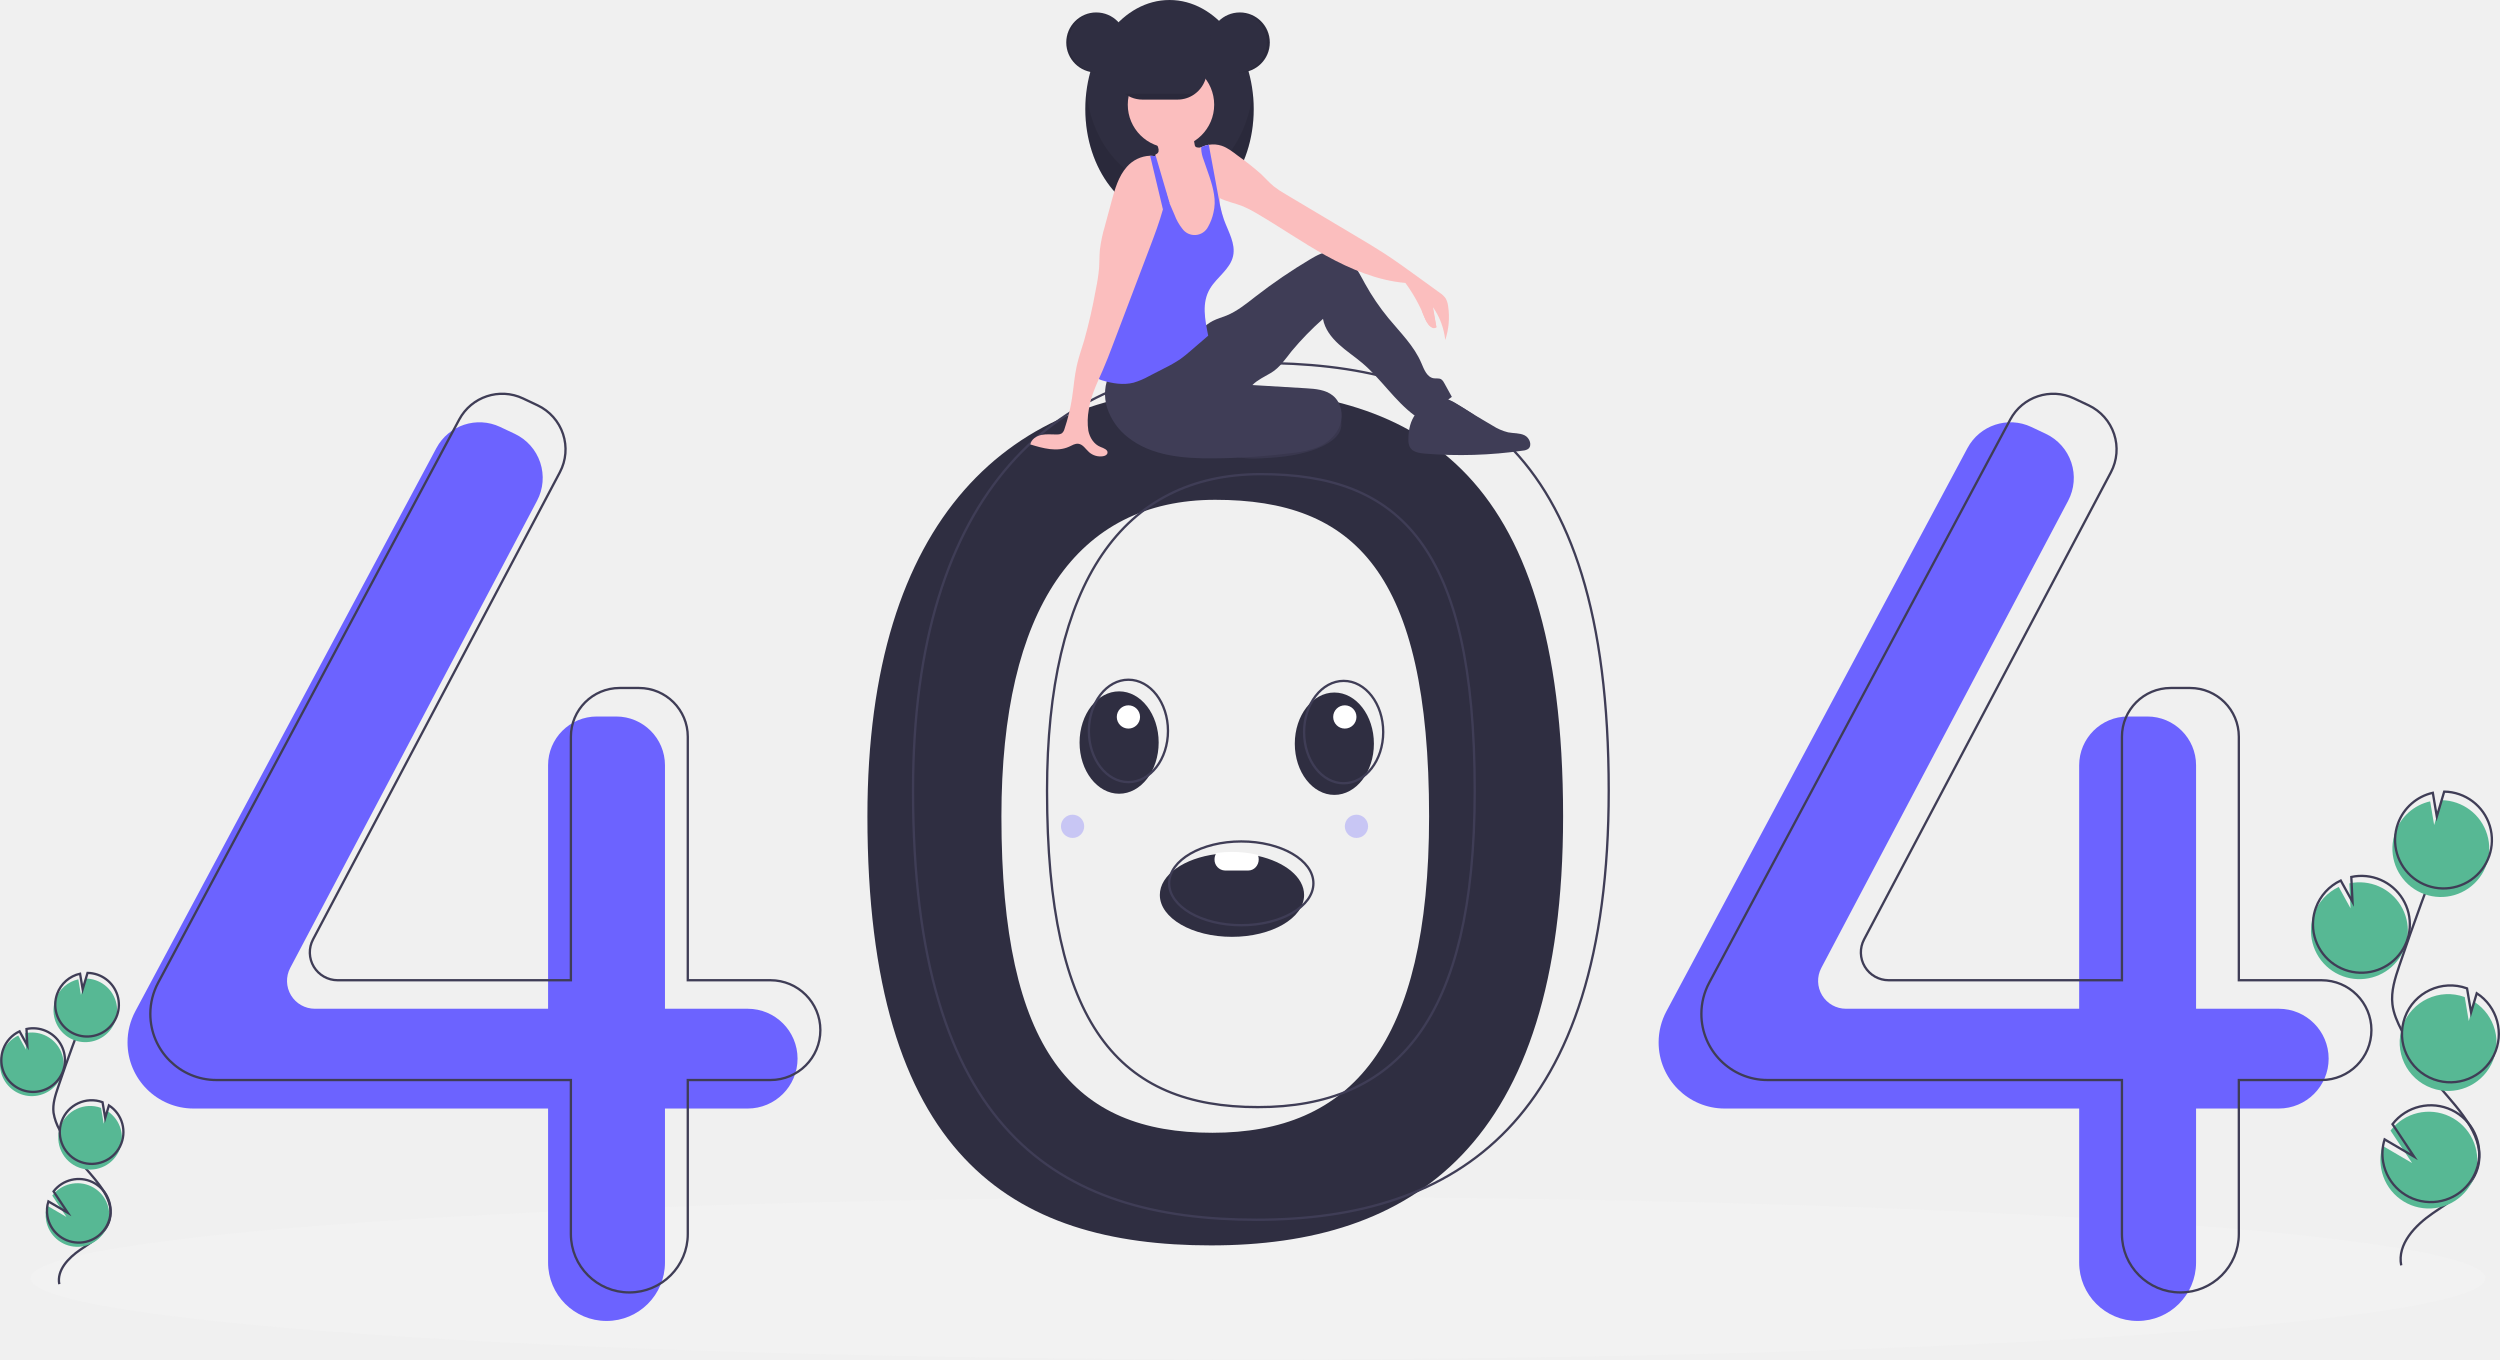
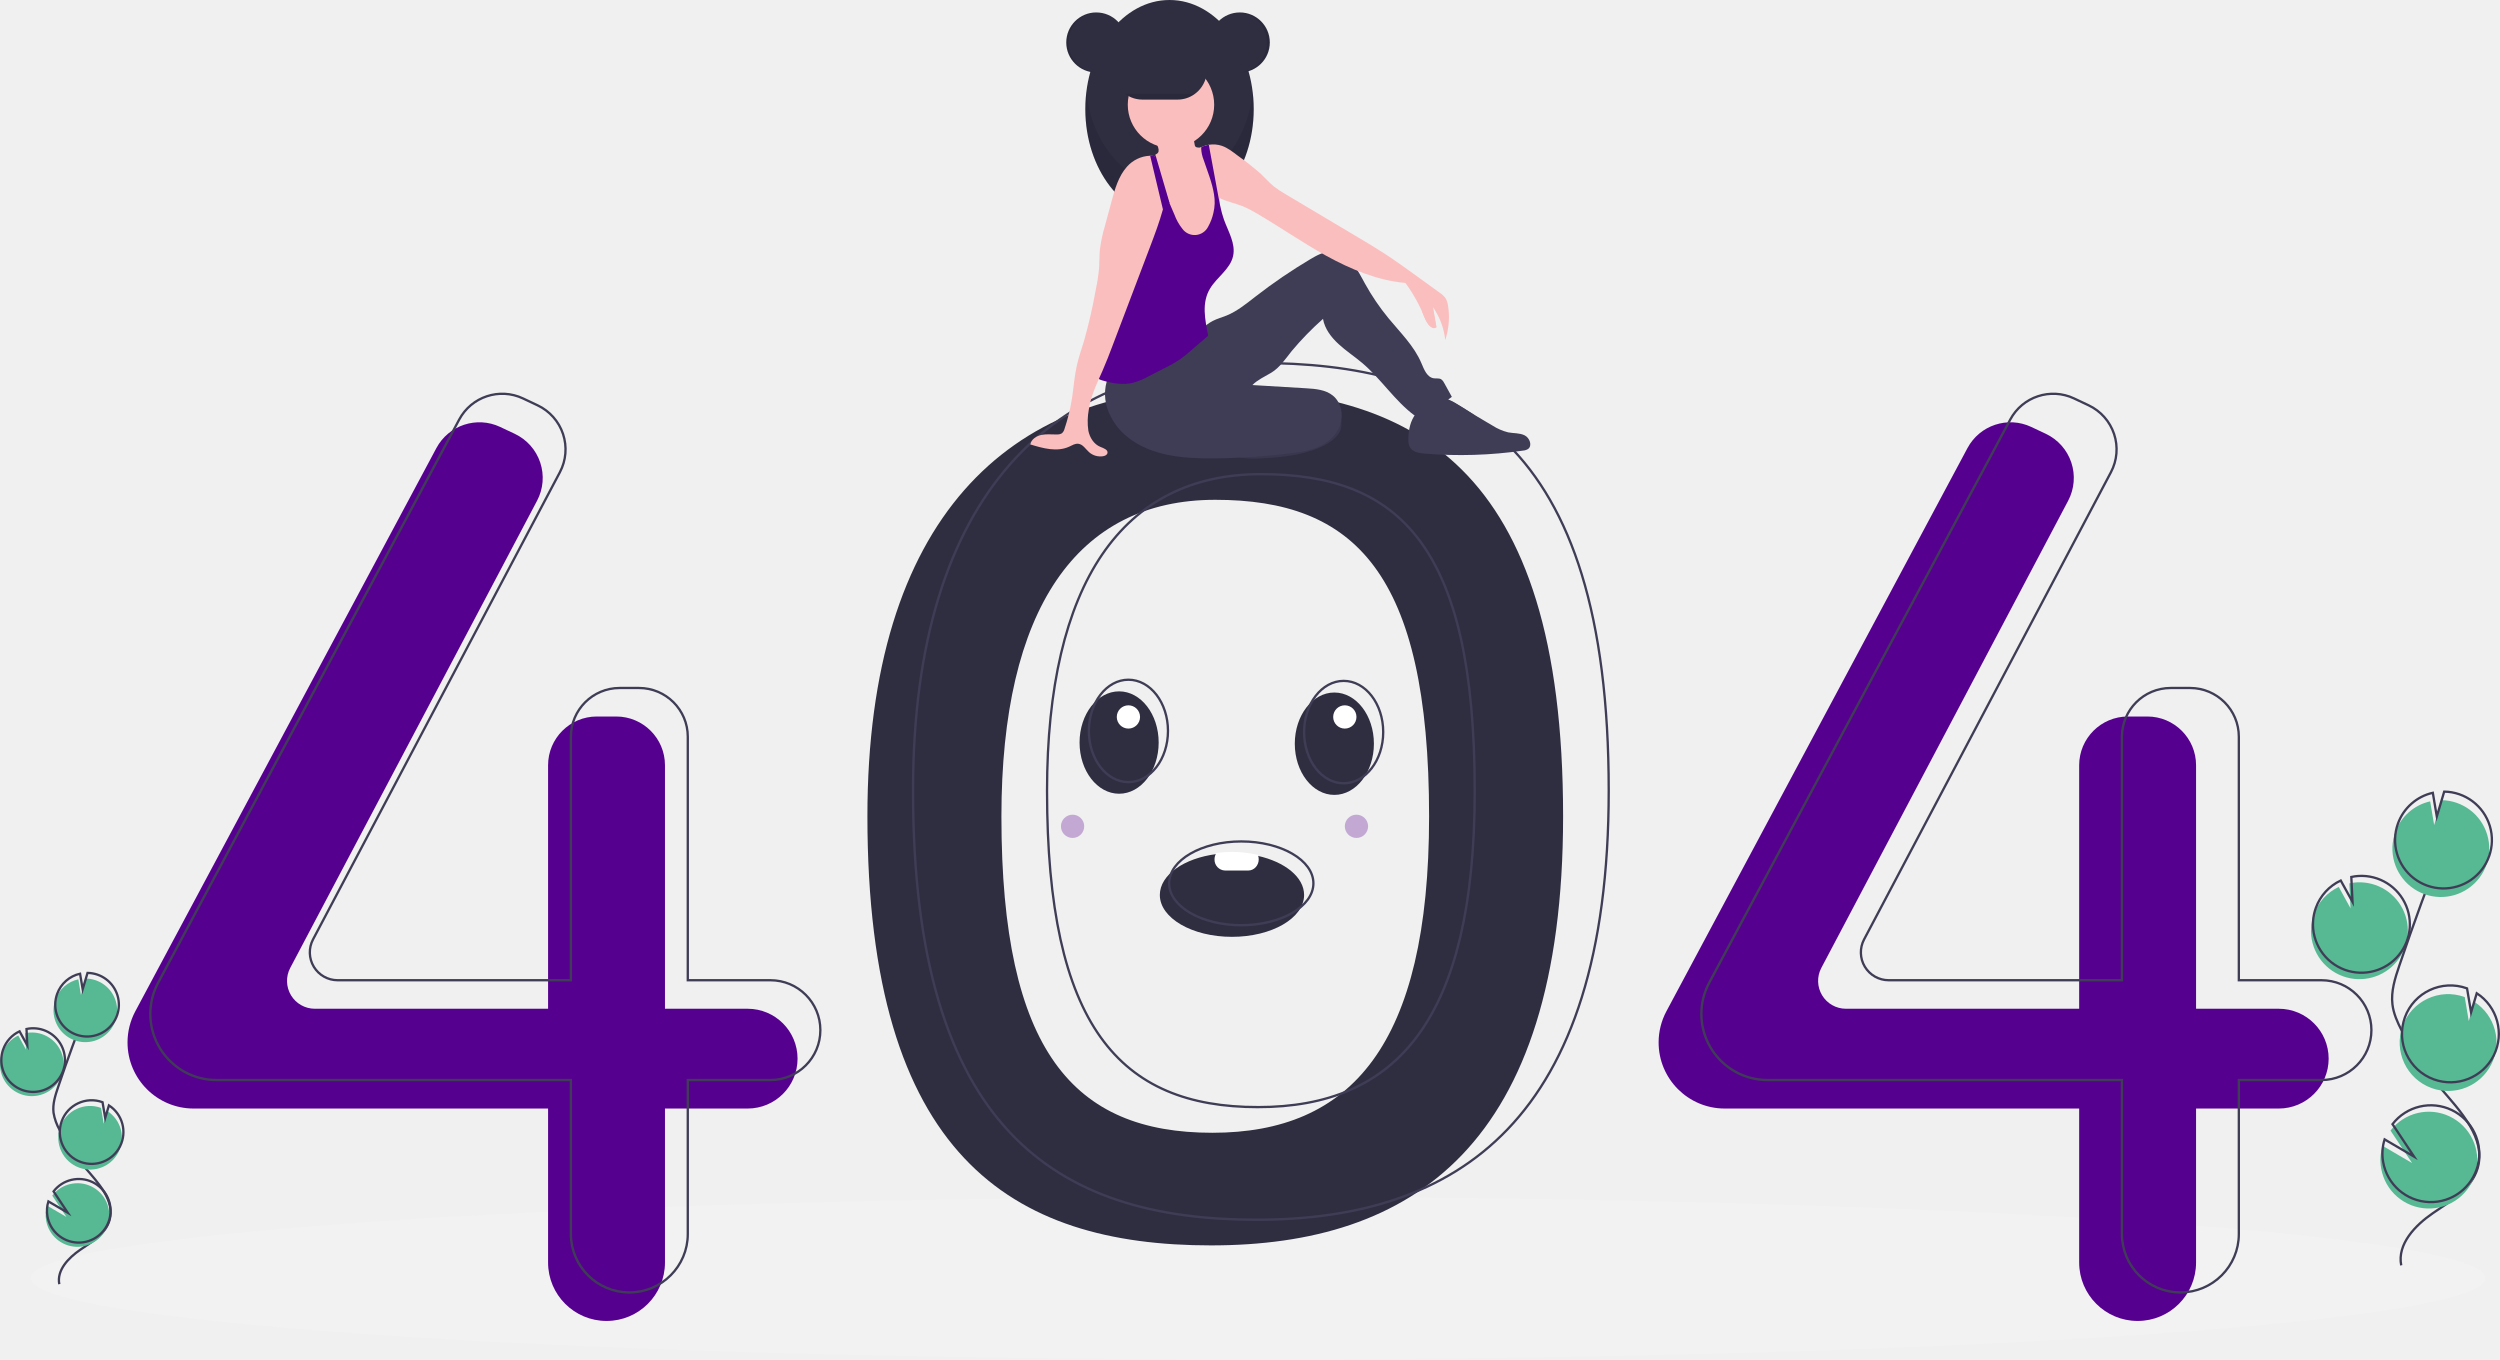
- <svg xmlns="http://www.w3.org/2000/svg" id="fd59ce54-f850-4dfc-bc34-dd7d379d600e" data-name="Layer 1" width="1074.392" height="584.231" viewBox="0 0 1074.392 584.231">
+ <svg xmlns="http://www.w3.org/2000/svg" id="currentIllo" data-name="Layer 1" width="1074.392" height="584.231" viewBox="0 0 1074.392 584.231" class="injected-svg DownloadModal__ImageFile-sc-p17csy-5 iIfSkb grid_media">
  <ellipse cx="540.643" cy="549.309" rx="527.5" ry="34.922" fill="#f2f2f2" />
  <path d="M583.48,324.894c-85.944,0-147.651,55.139-147.651,183.798,0,145.813,61.707,184.411,147.651,184.411s151.327-42.274,151.327-184.411C734.807,356.753,669.424,324.894,583.48,324.894Zm.565,319.808c-59.527,0-90.626-34.923-90.626-135.916,0-89.112,32.372-136.105,91.899-136.105s91.899,30.868,91.899,136.105C677.217,607.234,643.572,644.703,584.045,644.703Z" transform="translate(-63.054 -157.8845)" fill="#2f2e41" />
-   <path d="M384.365,591.401H348.831V486.762A20.956,20.956,0,0,0,327.875,465.806h-8.326a20.956,20.956,0,0,0-20.956,20.956V591.401H198.363a11.963,11.963,0,0,1-10.578-17.552l106.082-200.78A20.956,20.956,0,0,0,284.287,344.33l-6.262-2.957a20.956,20.956,0,0,0-27.429,9.07L121.214,592.475a28.416,28.416,0,0,0-3.356,13.396v0a28.416,28.416,0,0,0,28.416,28.416H298.593v66.167a25.119,25.119,0,0,0,25.119,25.119h0a25.119,25.119,0,0,0,25.119-25.119V634.287h35.534a21.443,21.443,0,0,0,21.443-21.443v0A21.443,21.443,0,0,0,384.365,591.401Z" transform="translate(-63.054 -157.8845)" fill="#6c63ff" />
-   <path d="M1042.362,591.401h-35.534V486.762A20.956,20.956,0,0,0,985.872,465.806h-8.326a20.956,20.956,0,0,0-20.956,20.956V591.401H856.359a11.963,11.963,0,0,1-10.578-17.552L951.864,373.069A20.956,20.956,0,0,0,942.284,344.33l-6.262-2.957a20.956,20.956,0,0,0-27.429,9.07L779.211,592.475a28.416,28.416,0,0,0-3.356,13.396v0a28.416,28.416,0,0,0,28.416,28.416H956.589v66.167a25.119,25.119,0,0,0,25.119,25.119h0a25.119,25.119,0,0,0,25.119-25.119V634.287h35.534a21.443,21.443,0,0,0,21.443-21.443v0A21.443,21.443,0,0,0,1042.362,591.401Z" transform="translate(-63.054 -157.8845)" fill="#6c63ff" />
+   <path d="M384.365,591.401H348.831V486.762A20.956,20.956,0,0,0,327.875,465.806h-8.326a20.956,20.956,0,0,0-20.956,20.956V591.401H198.363a11.963,11.963,0,0,1-10.578-17.552l106.082-200.78A20.956,20.956,0,0,0,284.287,344.33l-6.262-2.957a20.956,20.956,0,0,0-27.429,9.07L121.214,592.475a28.416,28.416,0,0,0-3.356,13.396v0a28.416,28.416,0,0,0,28.416,28.416H298.593v66.167a25.119,25.119,0,0,0,25.119,25.119h0a25.119,25.119,0,0,0,25.119-25.119V634.287h35.534a21.443,21.443,0,0,0,21.443-21.443v0A21.443,21.443,0,0,0,384.365,591.401Z" transform="translate(-63.054 -157.8845)" fill="#560090" />
+   <path d="M1042.362,591.401h-35.534V486.762A20.956,20.956,0,0,0,985.872,465.806h-8.326a20.956,20.956,0,0,0-20.956,20.956V591.401H856.359a11.963,11.963,0,0,1-10.578-17.552L951.864,373.069A20.956,20.956,0,0,0,942.284,344.33l-6.262-2.957a20.956,20.956,0,0,0-27.429,9.07L779.211,592.475a28.416,28.416,0,0,0-3.356,13.396v0a28.416,28.416,0,0,0,28.416,28.416H956.589v66.167a25.119,25.119,0,0,0,25.119,25.119h0a25.119,25.119,0,0,0,25.119-25.119V634.287h35.534a21.443,21.443,0,0,0,21.443-21.443v0A21.443,21.443,0,0,0,1042.362,591.401Z" transform="translate(-63.054 -157.8845)" fill="#560090" />
  <path d="M394.168,579.148H358.634V474.509a20.956,20.956,0,0,0-20.956-20.956h-8.326a20.956,20.956,0,0,0-20.956,20.956V579.148H208.165a11.963,11.963,0,0,1-10.578-17.552L303.67,360.816a20.956,20.956,0,0,0-9.58-28.739l-6.262-2.957a20.956,20.956,0,0,0-27.429,9.07L131.017,580.222a28.416,28.416,0,0,0-3.356,13.396v0a28.416,28.416,0,0,0,28.416,28.416H308.395v66.167a25.119,25.119,0,0,0,25.119,25.119h0a25.119,25.119,0,0,0,25.119-25.119V622.034h35.534a21.443,21.443,0,0,0,21.443-21.443v0A21.443,21.443,0,0,0,394.168,579.148Z" transform="translate(-63.054 -157.8845)" fill="none" stroke="#3f3d56" stroke-miterlimit="10" />
  <path d="M1060.742,579.148h-35.534V474.509a20.956,20.956,0,0,0-20.956-20.956H995.925a20.956,20.956,0,0,0-20.956,20.956V579.148H874.739a11.963,11.963,0,0,1-10.578-17.552L970.244,360.816a20.956,20.956,0,0,0-9.58-28.739l-6.262-2.957a20.956,20.956,0,0,0-27.429,9.07L797.59,580.222a28.416,28.416,0,0,0-3.356,13.396v0a28.416,28.416,0,0,0,28.416,28.416H974.969v66.167a25.119,25.119,0,0,0,25.119,25.119h0a25.119,25.119,0,0,0,25.119-25.119V622.034h35.534a21.443,21.443,0,0,0,21.443-21.443v0A21.443,21.443,0,0,0,1060.742,579.148Z" transform="translate(-63.054 -157.8845)" fill="none" stroke="#3f3d56" stroke-miterlimit="10" />
  <path d="M603.085,313.866c-85.944,0-147.651,55.139-147.651,183.798,0,145.813,61.707,184.411,147.651,184.411s151.327-42.274,151.327-184.411C754.412,345.725,689.029,313.866,603.085,313.866Zm.565,319.808c-59.527,0-90.626-34.923-90.626-135.916,0-89.112,32.372-136.105,91.899-136.105s91.899,30.868,91.899,136.105C696.822,596.206,663.177,633.675,603.65,633.675Z" transform="translate(-63.054 -157.8845)" fill="none" stroke="#3f3d56" stroke-miterlimit="10" />
  <circle cx="471.141" cy="18.25" r="12.901" fill="#2f2e41" />
  <ellipse cx="502.607" cy="46.885" rx="36.186" ry="46.885" fill="#2f2e41" />
  <path d="M565.661,237.494c-18.128,0-33.141-17.271-35.776-39.805a60.976,60.976,0,0,0-.41,7.08c0,25.894,16.201,46.885,36.186,46.885s36.186-20.991,36.186-46.885a60.976,60.976,0,0,0-.41-7.08C598.803,220.224,583.789,237.494,565.661,237.494Z" transform="translate(-63.054 -157.8845)" opacity="0.1" />
  <path d="M639.296,342.073c-.777,3.193-4.128,5.751-7.839,7.538-7.802,3.757-17.425,4.878-26.76,5.254a45.176,45.176,0,0,1-7.144-.132,20.537,20.537,0,0,1-12.251-5.631,1.681,1.681,0,0,1,.044-2.844c4.969-5.459,13.262-8.806,21.616-11.216,6.334-1.827,17.381-6.561,24.29-5.922C637.944,329.739,640.277,338.041,639.296,342.073Z" transform="translate(-63.054 -157.8845)" fill="#3f3d56" />
  <path d="M639.296,342.073c-.777,3.193-4.128,5.751-7.839,7.538-7.802,3.757-17.425,4.878-26.76,5.254a45.176,45.176,0,0,1-7.144-.132,20.537,20.537,0,0,1-12.251-5.631,1.681,1.681,0,0,1,.044-2.844c4.969-5.459,13.262-8.806,21.616-11.216,6.334-1.827,17.381-6.561,24.29-5.922C637.944,329.739,640.277,338.041,639.296,342.073Z" transform="translate(-63.054 -157.8845)" opacity="0.1" />
  <path d="M540.098,318.206a19.77,19.77,0,0,0-1.199,15.075,26.339,26.339,0,0,0,8.829,12.497c10.095,8.092,23.988,9.205,36.925,9.093a284.649,284.649,0,0,0,33.905-2.324,40.538,40.538,0,0,0,11.001-2.554c4.222-1.827,7.933-5.178,9.436-9.526s.436-9.672-3.134-12.574c-3.137-2.55-7.463-2.9-11.498-3.143l-23.088-1.387c2.281-2.308,5.318-3.614,8.096-5.292,3.685-2.226,6.134-5.965,8.813-9.335a129.001,129.001,0,0,1,13.439-13.817c.751,4.31,3.478,7.85,6.687,10.824s6.908,5.368,10.244,8.2c8.079,6.858,13.896,16.167,22.392,22.5a43.829,43.829,0,0,0,16.049-8.012l-3.302-5.981a3.94,3.94,0,0,0-1.245-1.553c-.935-.575-2.14-.279-3.225-.441-2.901-.435-4.168-3.784-5.306-6.487-3.125-7.422-9.108-13.18-14.218-19.404a98.009,98.009,0,0,1-9.996-14.723c-1.717-3.102-3.288-6.331-5.617-9.003s-5.594-4.773-9.139-4.781c-3.132-.007-6.021,1.584-8.714,3.183a230.477,230.477,0,0,0-23.63,16.099c-3.944,3.062-7.863,6.296-12.489,8.174-1.947.79-4,1.331-5.869,2.292-3.273,1.684-5.757,4.534-8.431,7.064C566.277,311.892,553.219,317.738,540.098,318.206Z" transform="translate(-63.054 -157.8845)" fill="#3f3d56" />
  <path d="M588.374,253.983a23.774,23.774,0,0,1-1.734,8.033,10.045,10.045,0,0,1-5.768,5.573,12.375,12.375,0,0,1-5.623.182,10.882,10.882,0,0,1-4.582-1.561c-2.165-1.488-3.244-4.144-3.637-6.743-.393-2.596-.217-5.249-.469-7.863a42.944,42.944,0,0,0-1.202-6.255c-.17-.683-.343-1.362-.513-2.042-.167-.68-.33-1.359-.481-2.039-.138-.639-.267-1.281-.378-1.926-.091-.544-.173-1.092-.233-1.643a18.423,18.423,0,0,0-.809-4.811,14.607,14.607,0,0,0-1.687-2.854c-.286-.409-.563-.818-.818-1.243a5.89,5.89,0,0,1-.972-3.748,3.286,3.286,0,0,1,.148-.601c.025-.076.053-.151.085-.223A1.802,1.802,0,0,0,560.932,223.07a3.433,3.433,0,0,0-.148-1.778,11.318,11.318,0,0,0-.96-2.288c-.264-.478-1.161-1.34-1.167-1.888-.013-1.101,2.14-1.989,3.011-2.423a16.796,16.796,0,0,1,8.597-1.743c1.904.129,3.968.714,5.019,2.31.944,1.438.818,3.301,1.221,4.972a1.471,1.471,0,0,0,.299.664,1.341,1.341,0,0,0,.739.34,4.549,4.549,0,0,0,1.416.057h.003a2.931,2.931,0,0,0,.371-.054,4.957,4.957,0,0,0,2.033-.878q.585-.156,1.18-.255a.251.251,0,0,0,.047-.009c1.576,4.975,1.781,10.308,3.071,15.374.639,2.52,1.554,5.009,1.683,7.602.009.113.013.23.016.346.019.834-.047,1.674-.013,2.505a6.981,6.981,0,0,0,.126,1.114,15.611,15.611,0,0,0,.525,1.743l.009.028c.06.183.116.368.164.554.035.135.066.267.091.403l.003.009A14.938,14.938,0,0,1,588.374,253.983Z" transform="translate(-63.054 -157.8845)" fill="#fbbebe" />
  <circle cx="503.237" cy="44.997" r="18.565" fill="#fbbebe" />
  <path d="M684.157,304.033a30.445,30.445,0,0,0-5.236-14.103q.722,4.295,1.447,8.587a3.214,3.214,0,0,1-3.367-1.035,10.337,10.337,0,0,1-1.765-3.276,67.466,67.466,0,0,0-8.21-14.736c-11.819-.985-23.502-5.884-33.896-11.595-10.396-5.708-20.126-12.552-30.384-18.502a43.573,43.573,0,0,0-5.544-2.832c-3.21-1.287-6.812-1.954-9.855-3.468-.204-.101-.409-.208-.61-.318a12.578,12.578,0,0,1-1.945-1.306,10.344,10.344,0,0,1-.931-.856,20.351,20.351,0,0,1-3.559-5.953c-1.633-3.612-2.215-7.97-3.845-11.583a11.203,11.203,0,0,1,2.502-1.765h.003c.132-.069.264-.135.4-.198a11.94,11.94,0,0,1,2.004-.733q.585-.156,1.18-.255a.251.251,0,0,0,.047-.009,11.566,11.566,0,0,1,5.491.434c2.587.875,4.767,2.621,6.941,4.273a114.02,114.02,0,0,1,10.148,8.049c1.794,1.718,3.43,3.606,5.359,5.167a42.144,42.144,0,0,0,5.057,3.351q15.656,9.327,31.315,18.65c3.534,2.105,7.07,4.21,10.526,6.438,5.249,3.386,10.308,7.055,15.365,10.721q4.47,3.238,8.936,6.479a9.728,9.728,0,0,1,2.533,2.341,8.472,8.472,0,0,1,1.123,3.433A31.387,31.387,0,0,1,684.157,304.033Z" transform="translate(-63.054 -157.8845)" fill="#fbbebe" />
-   <path d="M592.977,267.944c-1.252,5.617-6.929,9.012-9.896,13.946-3.688,6.123-2.184,13.241-.799,20.255q-3.795,3.271-7.593,6.542c-1.397,1.199-2.794,2.404-4.298,3.464a57.351,57.351,0,0,1-6.86,3.94q-3.361,1.728-6.721,3.458a32.128,32.128,0,0,1-6.58,2.788c-4.415,1.133-9.103.34-13.471-.972a6.088,6.088,0,0,1-1.473-.601,2.394,2.394,0,0,1-.699-.632,3.911,3.911,0,0,1-.444-2.539c.444-7.351,2.24-14.547,4.031-21.69a85.26,85.26,0,0,1,3.848-12.577,85.077,85.077,0,0,1,5.415-10.151,68.368,68.368,0,0,1,7.929-11.514,18.479,18.479,0,0,0,3.675-4.739c1.117-2.549.686-5.472.913-8.247a17.148,17.148,0,0,1,1.633-6.007v-.003a17.093,17.093,0,0,1,1.743-2.882q.458,1.067.916,2.13.302.699.598,1.394.387.897.768,1.787,1.1,2.558,2.196,5.113a21.59,21.59,0,0,0,3.335,5.944,6.499,6.499,0,0,0,11.123-.853,21.261,21.261,0,0,0,2.272-6.013,19.215,19.215,0,0,0,.252-7.835c-.758-5.009-2.889-10.126-4.437-14.78a14.945,14.945,0,0,1-1.079-4.871,3.351,3.351,0,0,1,.057-.56c.009-.047.019-.098.028-.145a11.94,11.94,0,0,1,2.004-.733q.585-.156,1.18-.255,2.044,11.064,4.094,22.127c.032.173.066.346.098.522.195,1.057.393,2.115.614,3.169.198.957.412,1.91.651,2.857l.009.028c.082.321.167.639.255.957l.003.009c.242.868.513,1.731.818,2.58C590.938,257.475,594.164,262.629,592.977,267.944Z" transform="translate(-63.054 -157.8845)" fill="#6c63ff" />
+   <path d="M592.977,267.944c-1.252,5.617-6.929,9.012-9.896,13.946-3.688,6.123-2.184,13.241-.799,20.255q-3.795,3.271-7.593,6.542c-1.397,1.199-2.794,2.404-4.298,3.464a57.351,57.351,0,0,1-6.86,3.94q-3.361,1.728-6.721,3.458a32.128,32.128,0,0,1-6.58,2.788c-4.415,1.133-9.103.34-13.471-.972a6.088,6.088,0,0,1-1.473-.601,2.394,2.394,0,0,1-.699-.632,3.911,3.911,0,0,1-.444-2.539c.444-7.351,2.24-14.547,4.031-21.69a85.26,85.26,0,0,1,3.848-12.577,85.077,85.077,0,0,1,5.415-10.151,68.368,68.368,0,0,1,7.929-11.514,18.479,18.479,0,0,0,3.675-4.739c1.117-2.549.686-5.472.913-8.247a17.148,17.148,0,0,1,1.633-6.007v-.003a17.093,17.093,0,0,1,1.743-2.882q.458,1.067.916,2.13.302.699.598,1.394.387.897.768,1.787,1.1,2.558,2.196,5.113a21.59,21.59,0,0,0,3.335,5.944,6.499,6.499,0,0,0,11.123-.853,21.261,21.261,0,0,0,2.272-6.013,19.215,19.215,0,0,0,.252-7.835c-.758-5.009-2.889-10.126-4.437-14.78a14.945,14.945,0,0,1-1.079-4.871,3.351,3.351,0,0,1,.057-.56c.009-.047.019-.098.028-.145a11.94,11.94,0,0,1,2.004-.733q.585-.156,1.18-.255,2.044,11.064,4.094,22.127c.032.173.066.346.098.522.195,1.057.393,2.115.614,3.169.198.957.412,1.91.651,2.857l.009.028c.082.321.167.639.255.957l.003.009c.242.868.513,1.731.818,2.58C590.938,257.475,594.164,262.629,592.977,267.944Z" transform="translate(-63.054 -157.8845)" fill="#560090" />
  <path d="M668.321,346.877a6.583,6.583,0,0,0,.61,3.143c1.162,2.124,3.95,2.606,6.362,2.805a188.377,188.377,0,0,0,42.266-1.288,4.886,4.886,0,0,0,2.151-.668c1.99-1.395.763-4.795-1.41-5.884s-4.751-.826-7.135-1.297a22.479,22.479,0,0,1-6.678-2.896q-7.252-4.167-14.293-8.688c-2.795-1.795-6.093-3.71-9.24-2.646C672.43,332.343,668.265,337.681,668.321,346.877Z" transform="translate(-63.054 -157.8845)" fill="#3f3d56" />
  <path d="M564.437,240.874v.003c-.022.132-.044.261-.072.39-.035.214-.076.431-.116.645-.39,1.998-.868,3.987-1.419,5.963-1.51,5.459-3.534,10.831-5.541,16.123q-8.081,21.287-16.164,42.577c-1.359,3.575-2.716,7.152-4.261,10.654-.516,1.167-1.048,2.344-1.576,3.534-1.894,4.257-3.713,8.653-4.317,13.184a27.45,27.45,0,0,0-.192,9.04c.604,2.97,2.407,5.872,5.23,6.97,1.378.538,3.351,1.259,2.974,2.69-.204.787-1.098,1.171-1.901,1.303a7.312,7.312,0,0,1-5.966-1.718c-1.507-1.337-2.665-3.417-4.67-3.641-1.388-.151-2.665.68-3.936,1.262-5.186,2.369-11.227.711-16.674-.972.428-2.206,2.643-3.66,4.843-4.1,2.199-.444,4.474-.129,6.718-.189a3.51,3.51,0,0,0,2.042-.525,3.705,3.705,0,0,0,1.101-1.882,78.964,78.964,0,0,0,3.213-13.147c.724-4.666,1.026-9.405,2.058-14.015.802-3.597,2.042-7.08,3.106-10.61a224.682,224.682,0,0,0,5.06-22.077,78.02,78.02,0,0,0,1.425-9.368c.179-2.612.094-5.236.346-7.838a60.888,60.888,0,0,1,2.111-9.997q1.444-5.348,2.885-10.689c1.425-5.271,2.955-10.746,6.567-14.843a13.962,13.962,0,0,1,10.028-4.789,9.882,9.882,0,0,1,2.13.23c.116.028.233.057.349.088a8.634,8.634,0,0,1,2.174.9c1.114-.708,1.68-.459,2.42.632a6.973,6.973,0,0,1,.881,3.795A52.424,52.424,0,0,1,564.437,240.874Z" transform="translate(-63.054 -157.8845)" fill="#fbbebe" />
-   <path d="M565.661,245.046l-.047.047-.255.255-2.53,2.527-1.24-5.208-4.251-17.854a9.882,9.882,0,0,1,2.13.23,3.286,3.286,0,0,1,.148-.601l.201.689,1.441,4.902,2.728,9.308.45,1.532v.003Z" transform="translate(-63.054 -157.8845)" fill="#6c63ff" />
+   <path d="M565.661,245.046l-.047.047-.255.255-2.53,2.527-1.24-5.208-4.251-17.854a9.882,9.882,0,0,1,2.13.23,3.286,3.286,0,0,1,.148-.601l.201.689,1.441,4.902,2.728,9.308.45,1.532v.003Z" transform="translate(-63.054 -157.8845)" fill="#560090" />
  <path d="M581.715,188.087a12.582,12.582,0,0,1-3.7,8.896,12.314,12.314,0,0,1-1.36,1.176,12.528,12.528,0,0,1-7.536,2.524H554.023a12.59,12.59,0,0,1,0-25.18h15.096A12.629,12.629,0,0,1,581.715,188.087Z" transform="translate(-63.054 -157.8845)" fill="#2f2e41" />
  <circle cx="532.815" cy="18.25" r="12.901" fill="#2f2e41" />
  <path d="M595.554,163.234c-.158,0-.315.006-.472.012a12.898,12.898,0,0,1,0,25.778c.157.006.314.012.472.012a12.901,12.901,0,1,0,0-25.802Z" transform="translate(-63.054 -157.8845)" opacity="0.1" />
  <path d="M534.195,163.234c.158,0,.315.006.472.012a12.898,12.898,0,0,0,0,25.778c-.157.006-.314.012-.472.012a12.901,12.901,0,0,1,0-25.802Z" transform="translate(-63.054 -157.8845)" opacity="0.1" />
  <path d="M576.655,198.159a12.528,12.528,0,0,1-7.536,2.524H554.023a12.528,12.528,0,0,1-7.536-2.524Z" transform="translate(-63.054 -157.8845)" opacity="0.1" />
  <path d="M674.14,291.64s3.252,9.372,6.229,6.876L677.996,286.267Z" transform="translate(-63.054 -157.8845)" fill="#fbbebe" />
  <path d="M1069.918,577.434a20.813,20.813,0,1,0,2.772-39.915l.521,10.712-5.068-9.18a20.734,20.734,0,0,0-10.684,11.723,20.408,20.408,0,0,0-1.197,5.63A20.809,20.809,0,0,0,1069.918,577.434Z" transform="translate(-63.054 -157.8845)" fill="#57b894" />
  <path d="M1094.995,701.678c-1.789-9.11,5.963-17.187,13.621-22.437s16.605-10.408,19.218-19.317c3.755-12.804-7.43-24.53-16.136-34.642a125.3,125.3,0,0,1-16.524-24.557c-1.811-3.533-3.476-7.225-3.952-11.166-.686-5.675,1.137-11.323,2.974-16.737q9.179-27.052,19.628-53.65" transform="translate(-63.054 -157.8845)" fill="none" stroke="#3f3d56" stroke-miterlimit="10" />
  <path d="M1070.775,574.676a20.813,20.813,0,1,0,2.772-39.915l.521,10.712-5.068-9.18a20.734,20.734,0,0,0-10.684,11.723,20.408,20.408,0,0,0-1.197,5.63A20.809,20.809,0,0,0,1070.775,574.676Z" transform="translate(-63.054 -157.8845)" fill="none" stroke="#3f3d56" stroke-miterlimit="10" />
  <path d="M1092.451,515.473a20.788,20.788,0,0,1,14.98-13.198l1.714,10.184,3.177-10.696a20.81,20.81,0,1,1-19.871,13.71Z" transform="translate(-63.054 -157.8845)" fill="#57b894" />
  <path d="M1093.594,511.795a20.788,20.788,0,0,1,14.98-13.198l1.714,10.184,3.177-10.696a20.81,20.81,0,1,1-19.871,13.71Z" transform="translate(-63.054 -157.8845)" fill="none" stroke="#3f3d56" stroke-miterlimit="10" />
  <path d="M1108.045,625.489a20.81,20.81,0,0,0,18.419-37.023l-2.441,8.219-1.731-10.304a.362.362,0,0,0-.053-.02,20.811,20.811,0,1,0-14.194,39.127Z" transform="translate(-63.054 -157.8845)" fill="#57b894" />
  <path d="M1109.035,621.764a20.81,20.81,0,0,0,18.419-37.023l-2.441,8.219-1.731-10.304a.362.362,0,0,0-.053-.02,20.811,20.811,0,1,0-14.194,39.127Z" transform="translate(-63.054 -157.8845)" fill="none" stroke="#3f3d56" stroke-miterlimit="10" />
  <path d="M1086.378,660.051a20.801,20.801,0,1,0,4.011-16.297l9.273,13.957-12.67-7.408A20.616,20.616,0,0,0,1086.378,660.051Z" transform="translate(-63.054 -157.8845)" fill="#57b894" />
  <path d="M1087.235,657.294a20.801,20.801,0,1,0,4.011-16.297l9.273,13.957-12.67-7.408A20.616,20.616,0,0,0,1087.235,657.294Z" transform="translate(-63.054 -157.8845)" fill="none" stroke="#3f3d56" stroke-miterlimit="10" />
  <path d="M72.061,628.133a13.674,13.674,0,1,0,1.821-26.225l.342,7.038-3.33-6.032a13.623,13.623,0,0,0-7.019,7.702,13.409,13.409,0,0,0-.787,3.699A13.672,13.672,0,0,0,72.061,628.133Z" transform="translate(-63.054 -157.8845)" fill="#57b894" />
  <path d="M88.538,709.763c-1.175-5.986,3.918-11.292,8.949-14.741s10.91-6.838,12.626-12.692c2.467-8.412-4.882-16.117-10.601-22.76A82.324,82.324,0,0,1,88.656,643.436a22.21,22.21,0,0,1-2.597-7.336c-.451-3.729.747-7.439,1.954-10.996q6.031-17.773,12.896-35.249" transform="translate(-63.054 -157.8845)" fill="none" stroke="#3f3d56" stroke-miterlimit="10" />
  <path d="M72.625,626.321a13.674,13.674,0,1,0,1.821-26.225l.342,7.038L71.458,601.103a13.623,13.623,0,0,0-7.019,7.702,13.409,13.409,0,0,0-.787,3.699A13.672,13.672,0,0,0,72.625,626.321Z" transform="translate(-63.054 -157.8845)" fill="none" stroke="#3f3d56" stroke-miterlimit="10" />
  <path d="M86.866,587.423a13.658,13.658,0,0,1,9.842-8.671l1.126,6.691,2.087-7.027a13.673,13.673,0,1,1-13.055,9.007Z" transform="translate(-63.054 -157.8845)" fill="#57b894" />
  <path d="M87.617,585.007a13.658,13.658,0,0,1,9.842-8.671l1.126,6.691L100.673,576a13.673,13.673,0,1,1-13.055,9.007Z" transform="translate(-63.054 -157.8845)" fill="none" stroke="#3f3d56" stroke-miterlimit="10" />
  <path d="M97.112,659.706a13.673,13.673,0,0,0,12.102-24.325l-1.604,5.4-1.137-6.77a.238.238,0,0,0-.035-.013,13.673,13.673,0,1,0-9.326,25.707Z" transform="translate(-63.054 -157.8845)" fill="#57b894" />
  <path d="M97.762,657.259a13.673,13.673,0,0,0,12.102-24.325l-1.604,5.4-1.137-6.77a.238.238,0,0,0-.035-.013,13.673,13.673,0,1,0-9.326,25.707Z" transform="translate(-63.054 -157.8845)" fill="none" stroke="#3f3d56" stroke-miterlimit="10" />
  <path d="M82.876,682.414a13.667,13.667,0,1,0,2.635-10.708l6.092,9.17-8.324-4.867A13.545,13.545,0,0,0,82.876,682.414Z" transform="translate(-63.054 -157.8845)" fill="#57b894" />
  <path d="M83.439,680.602a13.667,13.667,0,1,0,2.635-10.708l6.092,9.17-8.324-4.867A13.545,13.545,0,0,0,83.439,680.602Z" transform="translate(-63.054 -157.8845)" fill="none" stroke="#3f3d56" stroke-miterlimit="10" />
  <ellipse cx="480.946" cy="319.115" rx="17" ry="22" fill="#2f2e41" />
  <ellipse cx="573.446" cy="319.615" rx="17" ry="22" fill="#2f2e41" />
  <path d="M623.5,542.5c0,9.94-13.88,18-31,18s-31-8.06-31-18c0-8.61,10.41-15.81,24.32-17.57a50.104,50.104,0,0,1,6.68-.43,50.699,50.699,0,0,1,11.13,1.2C615.25,528.29,623.5,534.84,623.5,542.5Z" transform="translate(-63.054 -157.8845)" fill="#2f2e41" />
  <ellipse cx="484.946" cy="314.115" rx="17" ry="22" fill="none" stroke="#3f3d56" stroke-miterlimit="10" />
  <ellipse cx="577.446" cy="314.615" rx="17" ry="22" fill="none" stroke="#3f3d56" stroke-miterlimit="10" />
  <ellipse cx="533.446" cy="379.615" rx="31" ry="18" fill="none" stroke="#3f3d56" stroke-miterlimit="10" />
  <path d="M604,527.2a4.937,4.937,0,0,1-1.32,3.392A4.339,4.339,0,0,1,599.5,532h-10a4.664,4.664,0,0,1-4.5-4.8,4.905,4.905,0,0,1,.82-2.741A47.02,47.02,0,0,1,592.5,524a47.665,47.665,0,0,1,11.13,1.28A5.067,5.067,0,0,1,604,527.2Z" transform="translate(-63.054 -157.8845)" fill="#fff" />
  <circle cx="484.946" cy="308.115" r="5" fill="#fff" />
  <circle cx="577.946" cy="308.115" r="5" fill="#fff" />
-   <circle cx="582.946" cy="355.115" r="5" fill="#6c63ff" opacity="0.3" />
-   <circle cx="460.946" cy="355.115" r="5" fill="#6c63ff" opacity="0.3" />
+   <circle cx="582.946" cy="355.115" r="5" fill="#560090" opacity="0.3" />
+   <circle cx="460.946" cy="355.115" r="5" fill="#560090" opacity="0.3" />
</svg>
